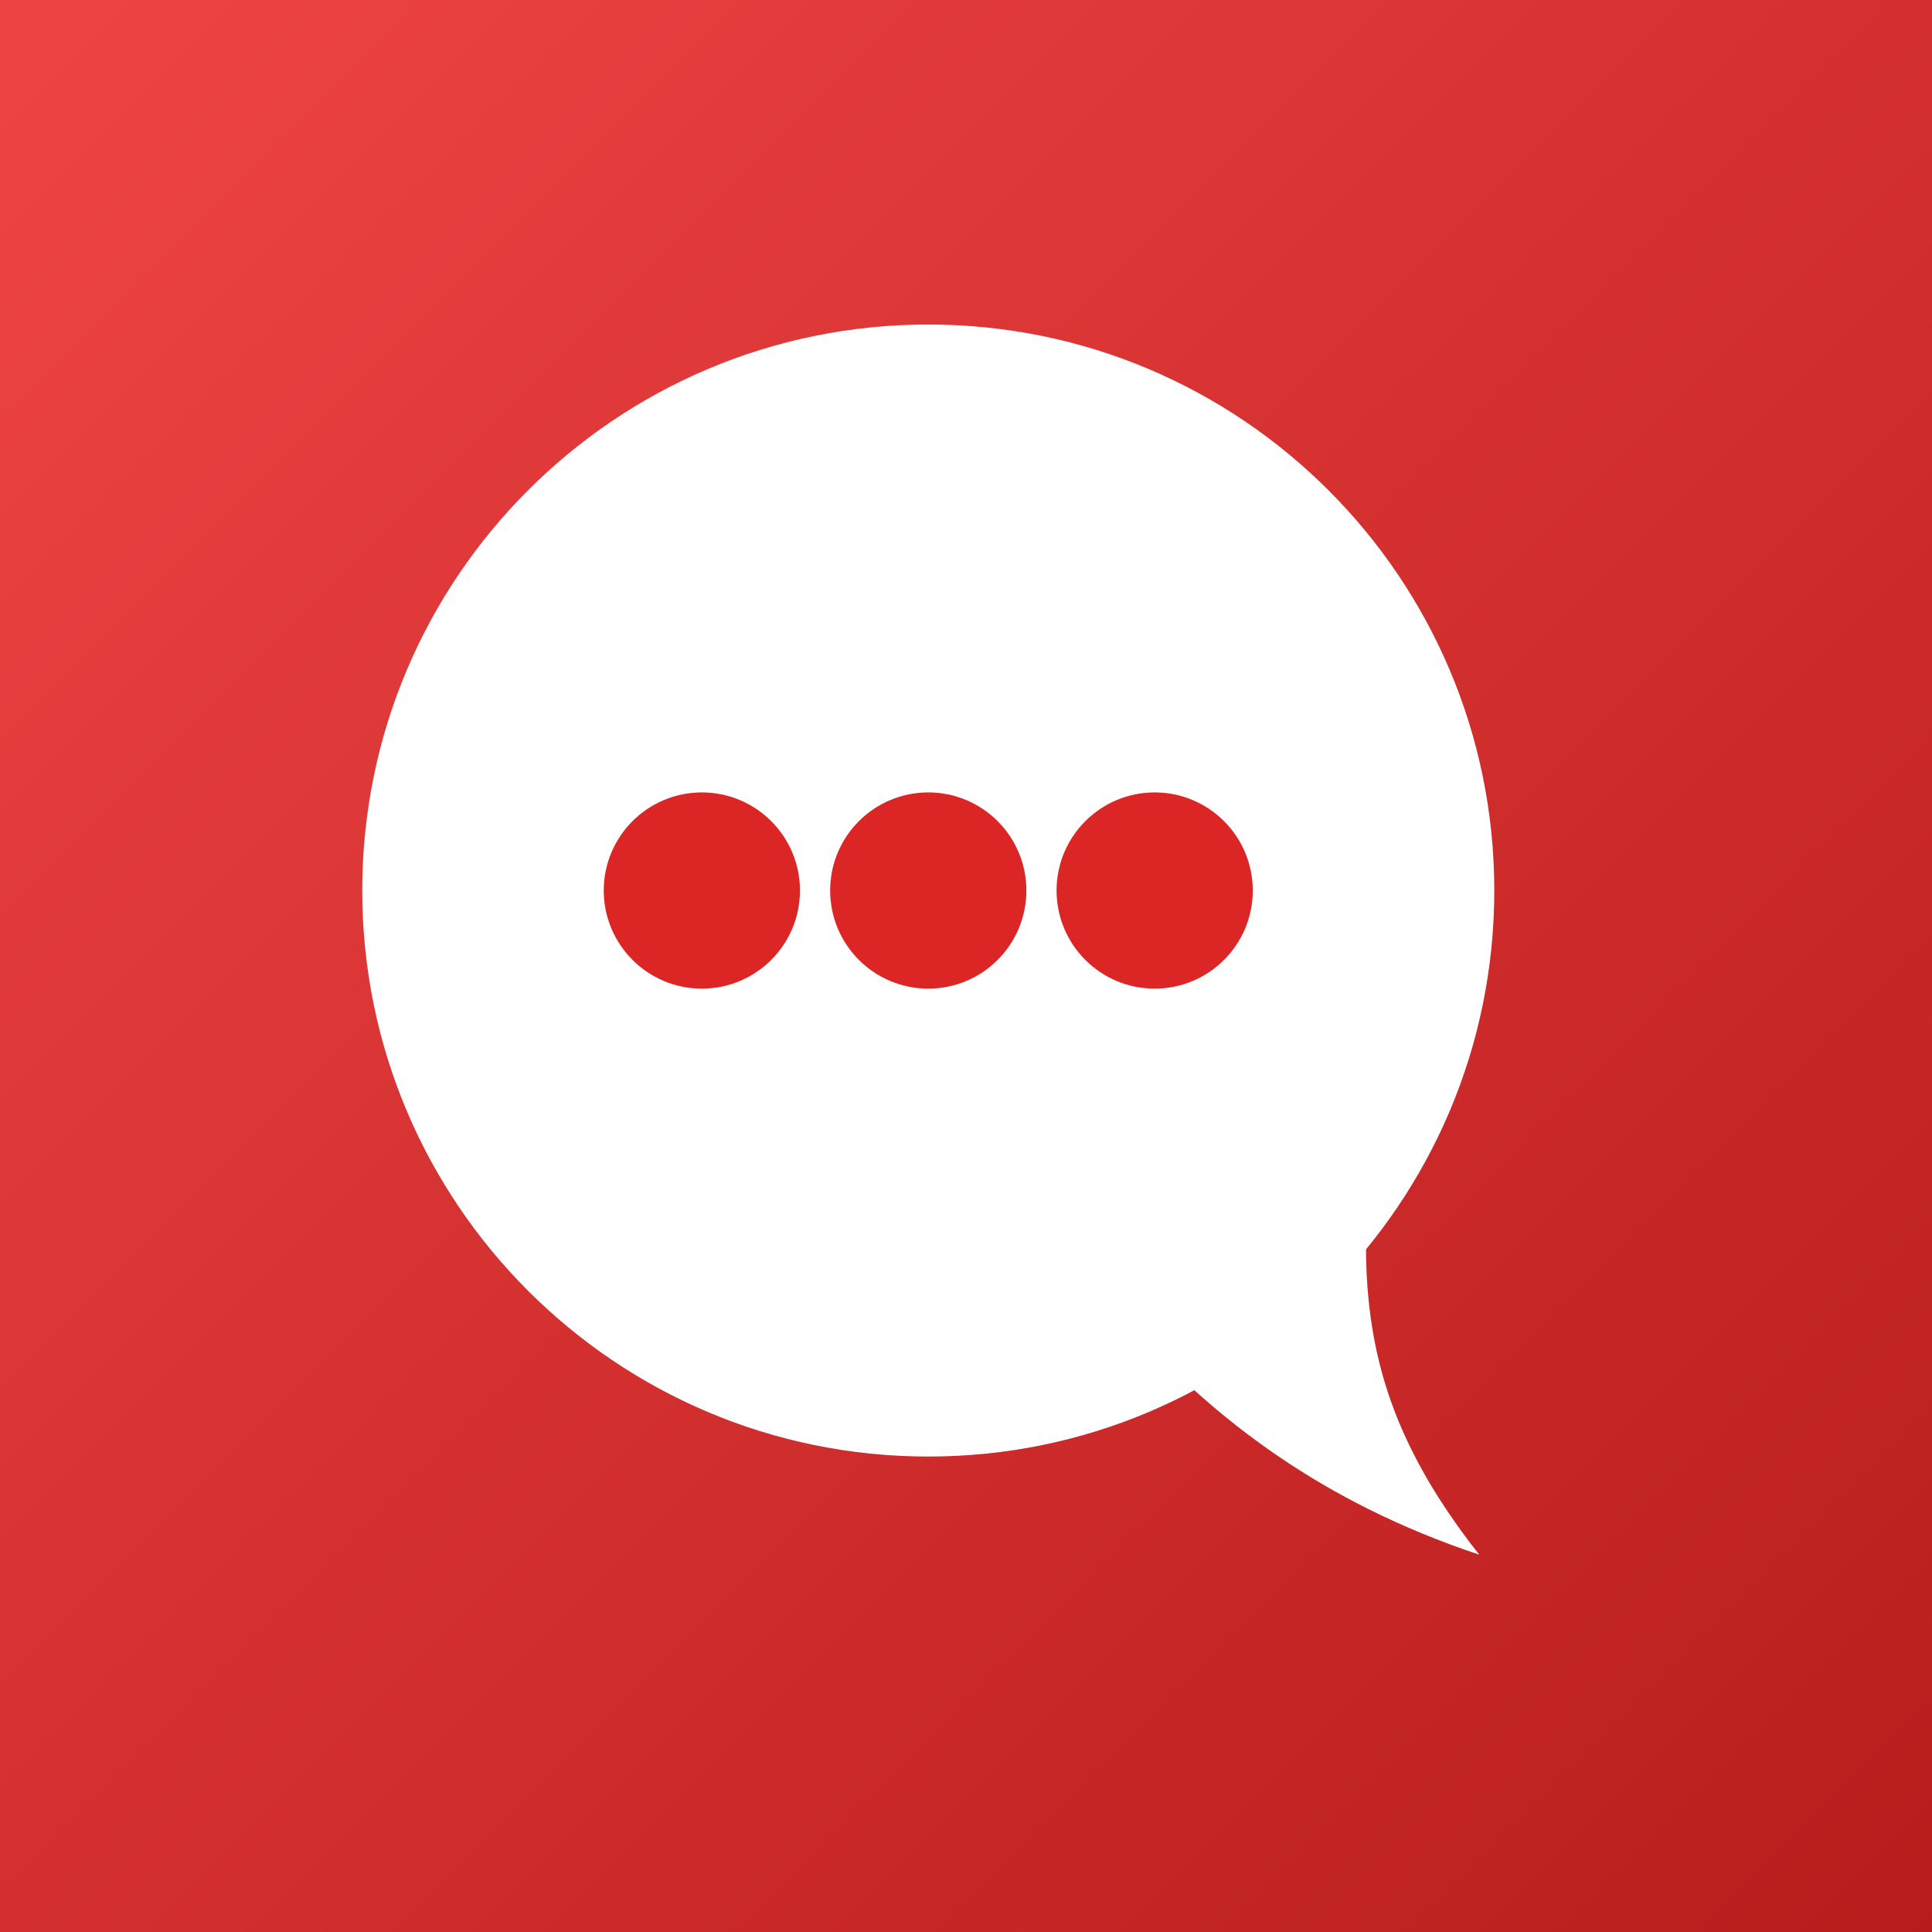
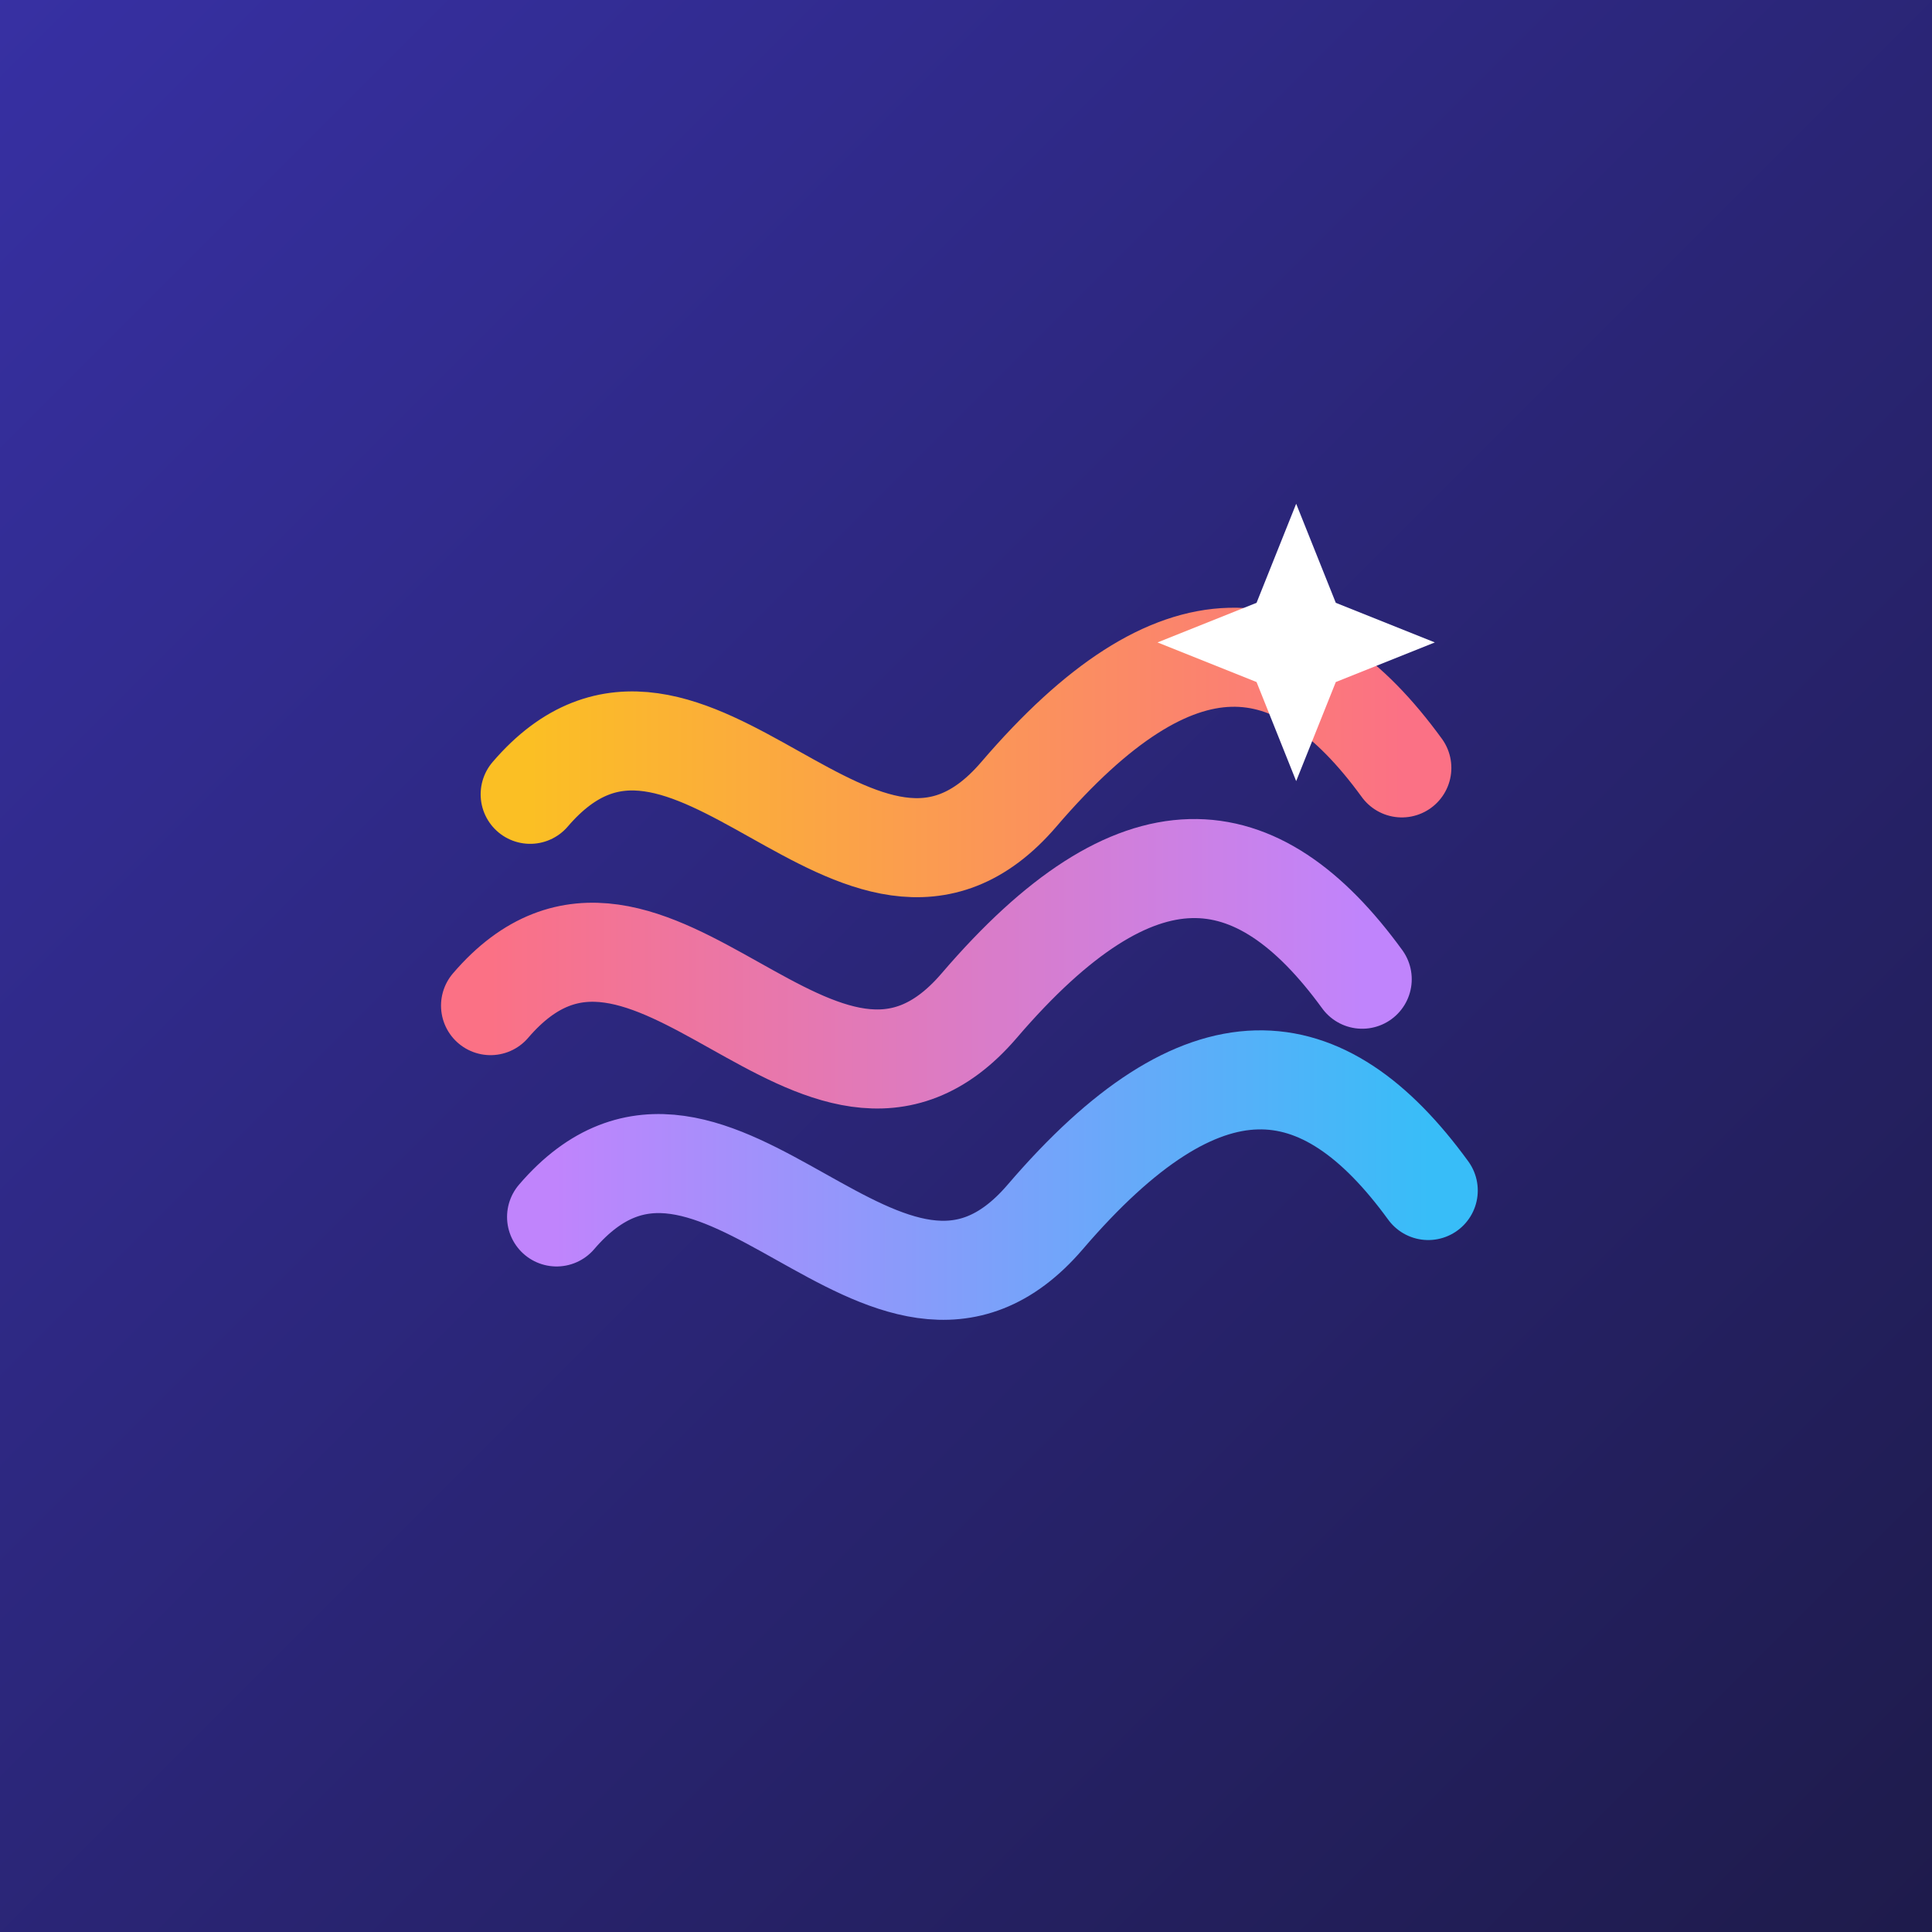
<svg xmlns="http://www.w3.org/2000/svg" viewBox="0 0 512 512">
  <defs>
-     <linearGradient id="g" x1="0" y1="0" x2="1" y2="1">
-       <stop offset="0" stop-color="#ef4444" />
-       <stop offset="1" stop-color="#b91c1c" />
+     <linearGradient id="b" x1="0" y1="0" x2="1" y2="1">
+       <stop offset="0" stop-color="#3730a3" />
+       <stop offset="1" stop-color="#1e1b4b" />
+     </linearGradient>
+     <linearGradient id="w1" x1="0" y1="0" x2="1" y2="0">
+       <stop offset="0" stop-color="#fbbf24" />
+       <stop offset="1" stop-color="#fb7185" />
+     </linearGradient>
+     <linearGradient id="w2" x1="0" y1="0" x2="1" y2="0">
+       <stop offset="0" stop-color="#fb7185" />
+       <stop offset="1" stop-color="#c084fc" />
+     </linearGradient>
+     <linearGradient id="w3" x1="0" y1="0" x2="1" y2="0">
+       <stop offset="0" stop-color="#c084fc" />
+       <stop offset="1" stop-color="#38bdf8" />
    </linearGradient>
  </defs>
-   <rect width="512" height="512" fill="url(#g)" />
-   <circle cx="246" cy="236" r="150" fill="#fff" />
-   <path d="M300 352 C322 376 350 398 392 412 C370 384 362 360 362 330 Z" fill="#fff" />
-   <circle cx="186" cy="236" r="26" fill="#dc2626" />
-   <circle cx="246" cy="236" r="26" fill="#dc2626" />
-   <circle cx="306" cy="236" r="26" fill="#dc2626" />
+   <rect width="512" height="512" fill="url(#b)" />
+   <g transform="translate(256 256) scale(1.75) translate(-100 -100)">
+     <path d="M34 74 C 58 46, 84 102, 108 74 S 150 48, 166 70" fill="none" stroke="url(#w1)" stroke-width="15" stroke-linecap="round" />
+     <path d="M28 106 C 52 78, 78 134, 102 106 S 144 80, 160 102" fill="none" stroke="url(#w2)" stroke-width="15" stroke-linecap="round" />
+     <path d="M38 138 C 62 110, 88 166, 112 138 S 154 112, 170 134" fill="none" stroke="url(#w3)" stroke-width="15" stroke-linecap="round" />
+     <path d="M150 30 L156 45 L171 51 L156 57 L150 72 L144 57 L129 51 L144 45 Z" fill="#fff" />
+   </g>
</svg>
